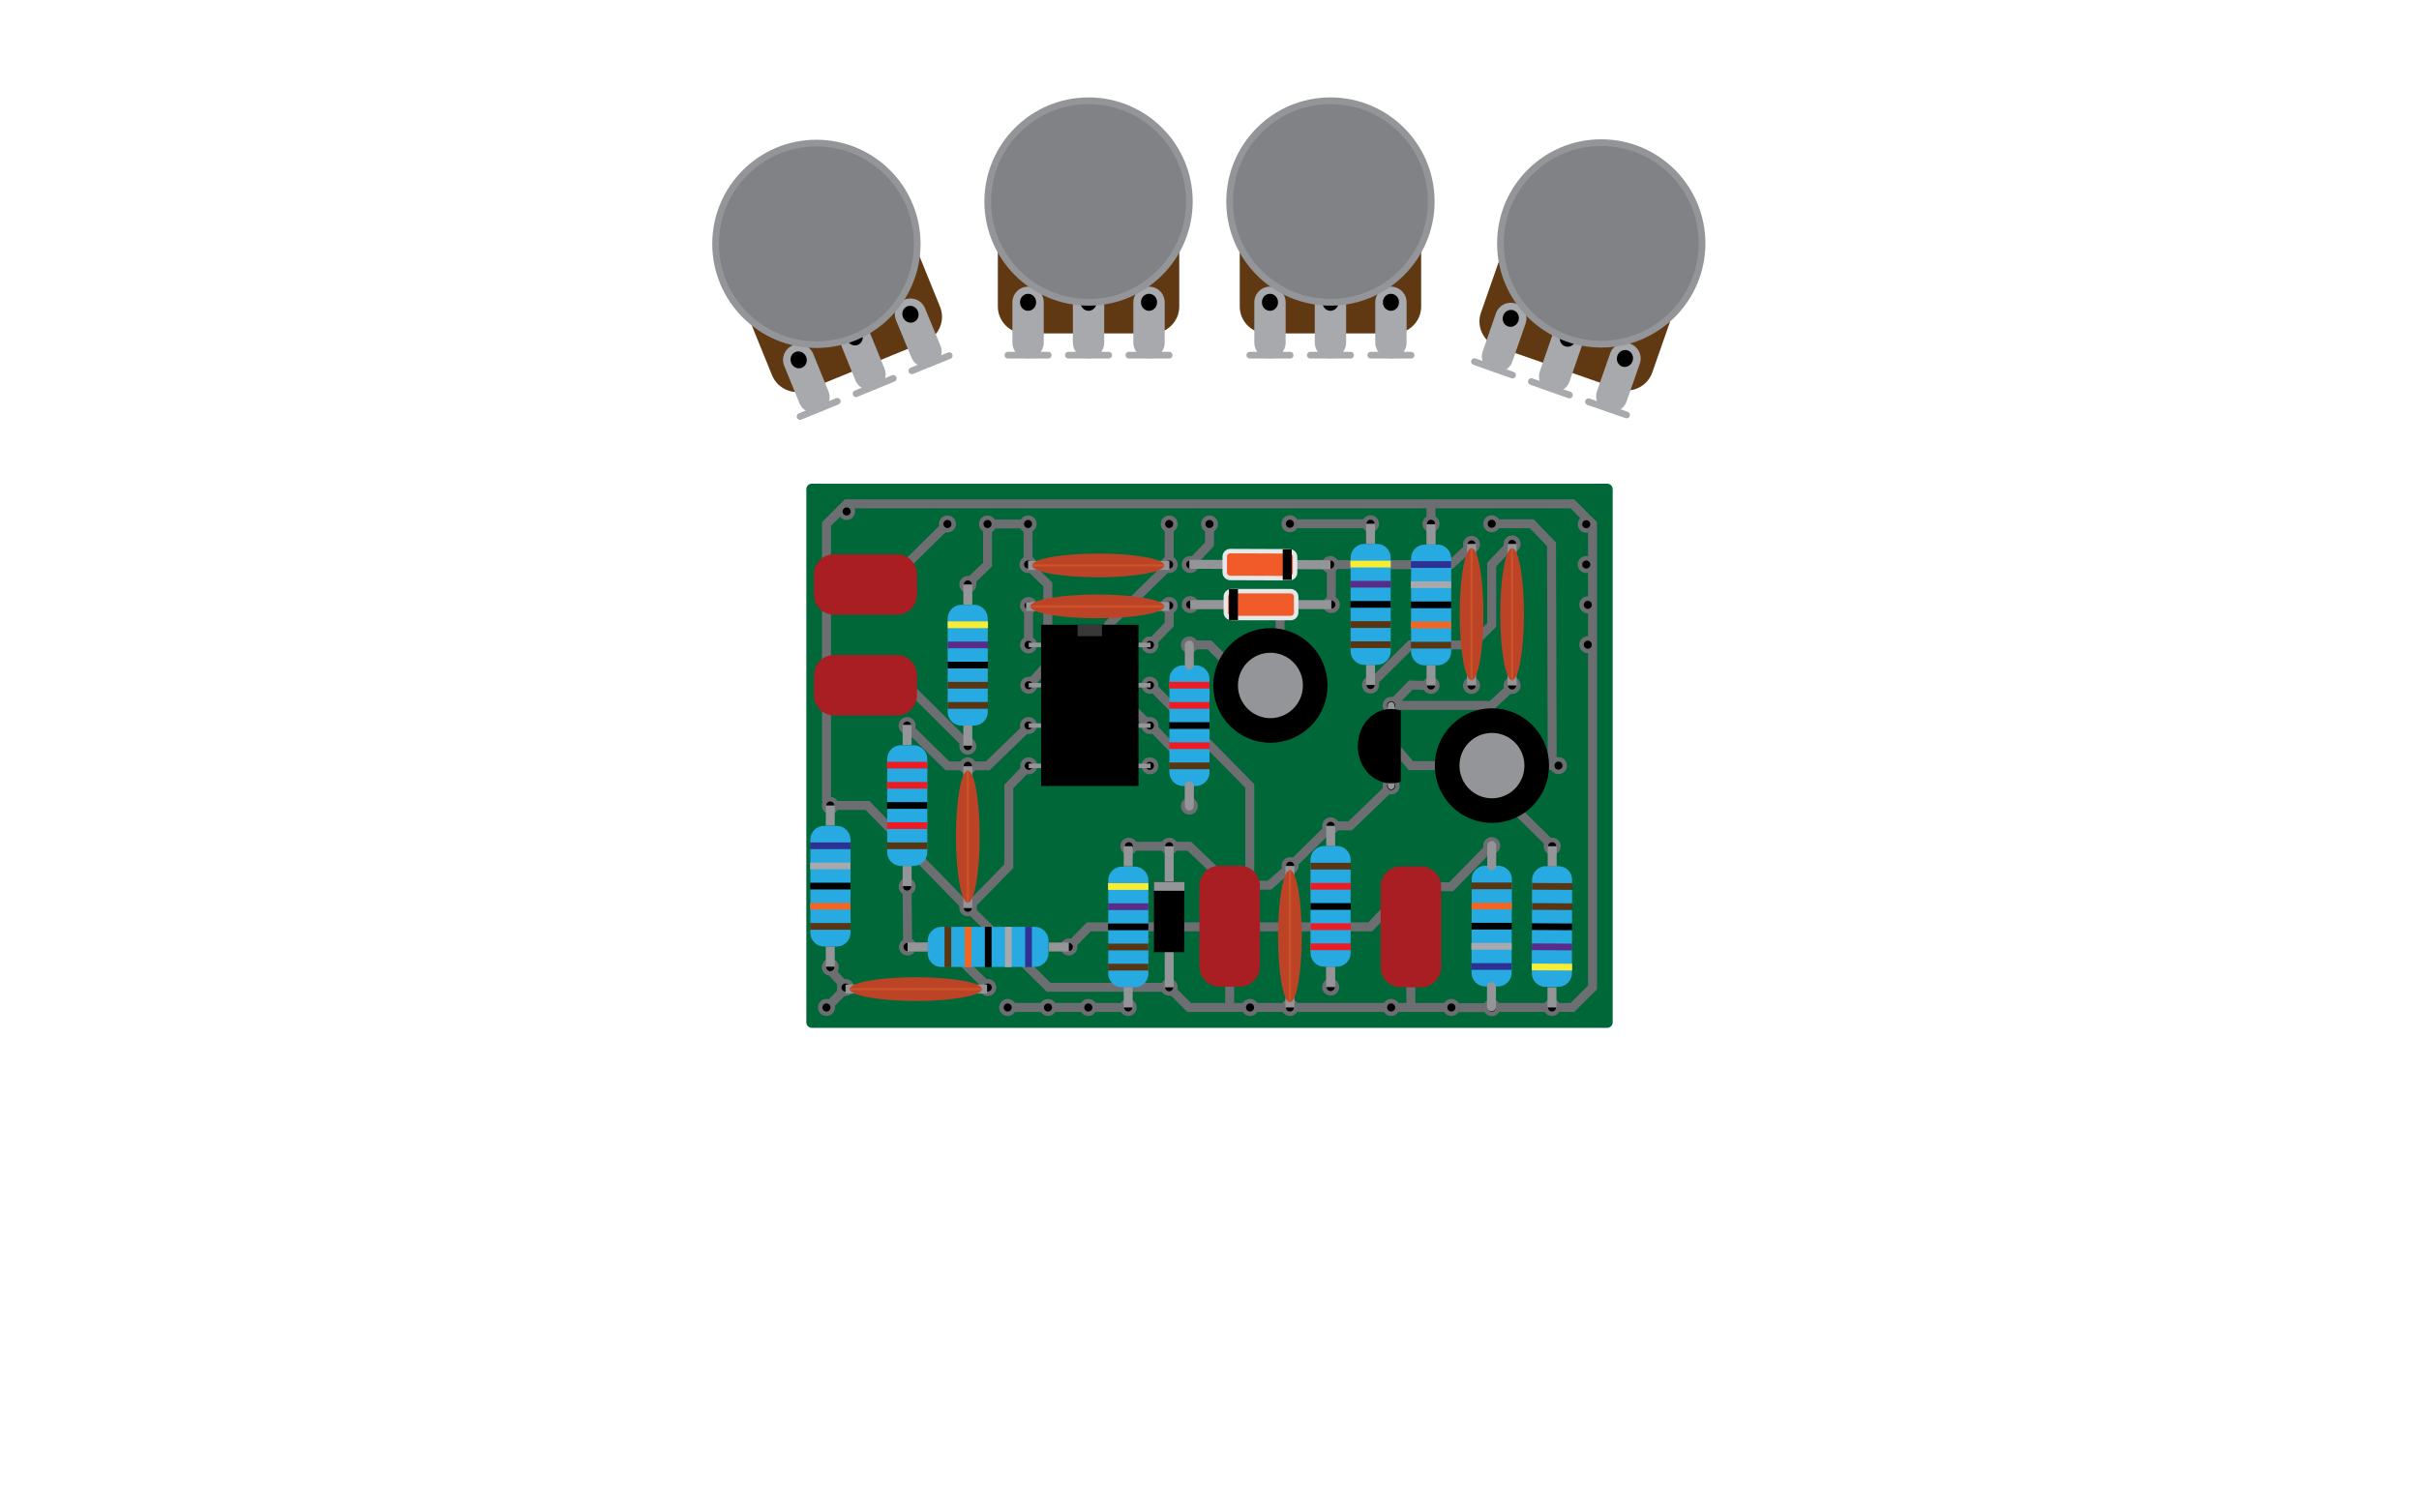
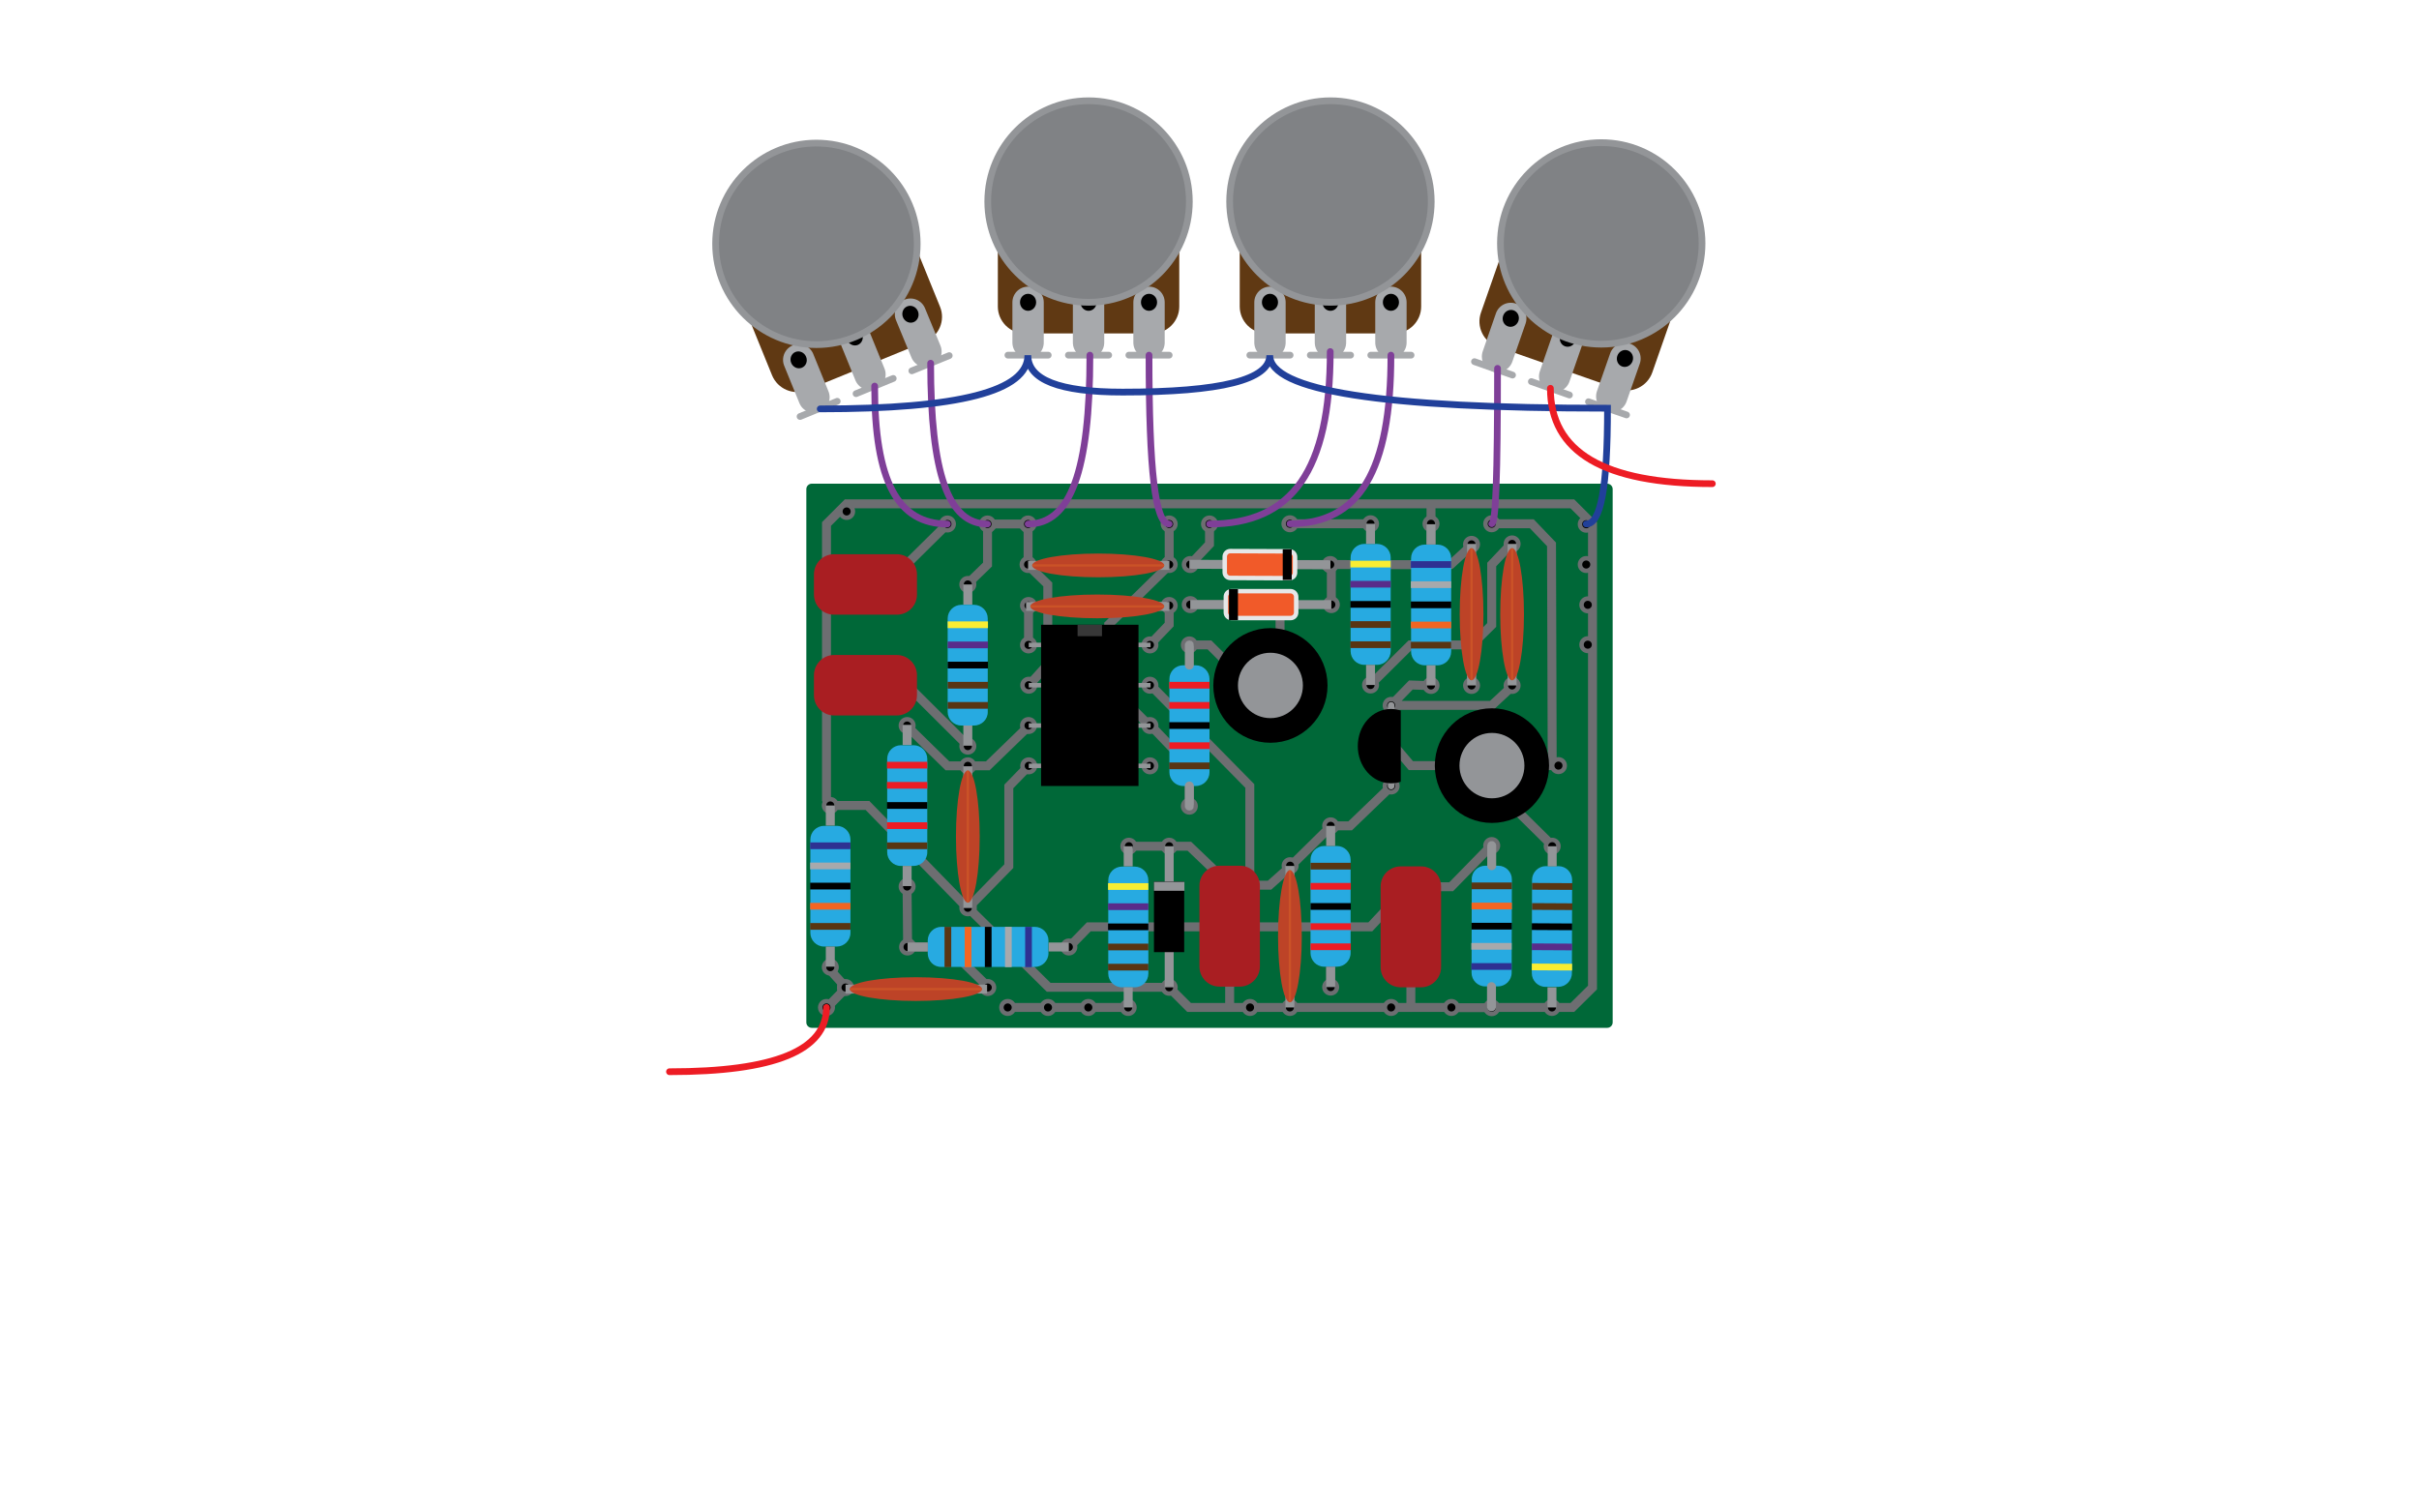
<svg xmlns="http://www.w3.org/2000/svg" version="1.1" x="0px" y="0px" viewBox="0 0 1080 675" style="enable-background:new 0 0 1080 675;" xml:space="preserve">
  <style type="text/css">
	.st0{fill:#006838;}
	.st1{fill:none;stroke:#6D6E71;stroke-width:4;stroke-linecap:round;stroke-miterlimit:10;}
	.st2{fill:none;stroke:#6D6E71;stroke-width:4;stroke-linecap:round;stroke-linejoin:round;stroke-miterlimit:10;}
	.st3{fill:none;stroke:#6D6E71;stroke-width:4;stroke-miterlimit:10;}
	.st4{stroke:#6D6E71;stroke-width:2;stroke-miterlimit:10;}
	.st5{fill:none;stroke:#939598;stroke-width:4;stroke-miterlimit:10;}
	.st6{fill:#BD4327;}
	.st7{fill:none;stroke:#CB5327;stroke-miterlimit:10;}
	.st8{fill:#A91E22;}
	.st9{fill:#27AAE1;}
	.st10{fill:none;stroke:#593512;stroke-width:3;stroke-miterlimit:10;}
	.st11{fill:none;stroke:#000000;stroke-width:3;stroke-miterlimit:10;}
	.st12{fill:none;stroke:#592C8A;stroke-width:3;stroke-miterlimit:10;}
	.st13{fill:none;stroke:#F9ED32;stroke-width:3;stroke-miterlimit:10;}
	.st14{fill:none;stroke:#939598;stroke-width:2;stroke-miterlimit:10;}
	.st15{fill:#383838;}
	.st16{fill:none;stroke:#ED1C24;stroke-width:3;stroke-miterlimit:10;}
	.st17{fill:none;stroke:#F26522;stroke-width:3;stroke-miterlimit:10;}
	.st18{fill:none;stroke:#A7A9AC;stroke-width:3;stroke-miterlimit:10;}
	.st19{fill:none;stroke:#2E3192;stroke-width:3;stroke-miterlimit:10;}
	.st20{fill:#314056;stroke:#939598;stroke-width:4;stroke-miterlimit:10;}
	.st21{fill:#F15A29;stroke:#E6E7E8;stroke-width:2;stroke-miterlimit:10;}
	.st22{fill:none;stroke:#000000;stroke-width:4;stroke-miterlimit:10;}
	.st23{fill:#939598;stroke:#000000;stroke-width:11;stroke-miterlimit:10;}
	.st24{fill:none;stroke:#939598;stroke-width:4;stroke-linecap:round;stroke-miterlimit:10;}
	.st25{fill:none;stroke:#939598;stroke-width:3;stroke-linecap:round;stroke-miterlimit:10;}
	.st26{fill:#603913;}
	.st27{fill:none;stroke:#A7A9AC;stroke-width:14;stroke-linecap:round;stroke-miterlimit:10;}
	.st28{fill:none;stroke:#A7A9AC;stroke-width:3;stroke-linecap:round;stroke-miterlimit:10;}
	.st29{fill:#808285;stroke:#939598;stroke-width:3;stroke-miterlimit:10;}
+ 	.st30{fill:none;stroke:#7F3F98;stroke-width:3;stroke-linecap:round;stroke-miterlimit:10;}
+ 	.st31{fill:none;stroke:#21409A;stroke-width:3;stroke-linecap:round;stroke-miterlimit:10;}
+ 	.st32{fill:none;stroke:#ED1C24;stroke-width:3;stroke-linecap:round;stroke-miterlimit:10;}
</style>
  <g id="board">
    <path class="st0" d="M362.4,459h355.2c1.3,0,2.4-1.1,2.4-2.4V218.4c0-1.3-1.1-2.4-2.4-2.4H362.4c-1.3,0-2.4,1.1-2.4,2.4v238.2   C360,457.9,361.1,459,362.4,459z" />
  </g>
  <g id="circuit">
    <line class="st1" x1="397.8" y1="258.9" x2="421" y2="236" />
    <line class="st1" x1="459.2" y1="273.2" x2="459.2" y2="285.2" />
    <polyline class="st1" points="522,273.2 522,278.9 515.2,286  " />
    <polyline class="st1" points="457.4,326.1 441,342 434.8,342 429.3,342 423,342 406.8,326.1  " />
    <polyline class="st1" points="433.9,258.9 440.9,252.1 440.9,236.8 443.7,234 456.2,234 459,236.8 459,249.3 460.8,254.2    467.8,261 467.8,296.7 461.2,304  " />
    <polyline class="st1" points="501,449.9 488.7,449.9 483.1,449.9 470.7,449.9 465.1,449.9 452.7,449.9  " />
    <line class="st1" x1="549" y1="434.3" x2="549" y2="449.6" />
    <line class="st1" x1="629.9" y1="434.6" x2="629.9" y2="449.9" />
    <polyline class="st1" points="619.2,353 602.8,368.8 596.8,368.8 592.3,370.9 578.2,384.8 574.2,388.7 566.8,395.3 551.8,395.3    547.1,393.3 531,377.9 524.8,377.9 519.3,377.9 506.5,377.9  " />
    <line class="st1" x1="594.1" y1="438" x2="594.1" y2="413.9" />
    <polyline class="st1" points="664,379.5 647.9,396 632.7,396 627.7,396.9 611.8,413.9 486.1,413.9 479.2,421  " />
    <polyline class="st1" points="623.4,334.2 629.9,341.9 654.3,341.9 658.9,343.9 691.2,375.8  " />
    <polyline class="st1" points="668.8,233.9 683.9,233.9 692.7,243.1 693,339.9 693,341.9 677.9,341.9  " />
    <polyline class="st1" points="531,357.2 531,342 515.5,325.8 511.3,322.2 495,306 495,278.9 520.2,254.2 522,249.3 522,236.8  " />
    <polyline class="st1" points="558,395.3 558,351 515.5,307.8  " />
    <polyline class="st1" points="533.8,288 540,288 556.1,304.1  " />
    <polyline class="st1" points="540,236.8 540,243 533.3,250.1  " />
    <polyline class="st1" points="574.2,303.8 571.5,301 571.5,272.8 568.7,270 556.1,270 550.6,270 534.2,270  " />
    <line class="st1" x1="578.7" y1="233.9" x2="609.2" y2="233.9" />
    <polyline class="st2" points="655.2,245.2 647.6,252.2 594.4,252.1 594.4,267.6 594.4,254.8 591.1,252.1 574.2,252.1 568.7,252.1    556.1,252.1  " />
    <polyline class="st1" points="673.3,308.2 666,315 623.8,315 623,313 629.9,305.9 636.2,306.1  " />
    <polyline class="st1" points="673,244.7 666,252.1 666,279.1 657,288 657,303.3 657,288 629.7,288 613.8,303.8  " />
    <polyline class="st1" points="398.7,306 405,306 430.2,331.1  " />
    <polyline class="st3" points="638.9,252.1 638.9,236.7 638.9,231.1 638.9,224.8  " />
    <polyline class="st1" points="439.3,438.9 422.9,422.9 407.9,422.9 405.2,420.1 405,398.7  " />
    <polyline class="st1" points="371.1,448 375.8,443.2 375.8,438.9 371.1,433.7  " />
    <polyline class="st1" points="433.2,406.4 431.1,404.6 430,403.5 387.3,359.7 371.8,359.7 369,356.9 369,234 378,225 702,225    711,234 711,405 711,432 711,441 702,449.9 695.6,449.9 690.1,449.9 668.8,449.9 663.2,450 650.7,450 645.3,449.9 623.8,449.9    618.3,449.9 578.7,449.9 573.2,449.9 560.8,449.9 555.3,449.9 530.9,449.9 523.9,442.9 519.3,440.9 468.2,440.9 434.1,407.2    434.1,403.5 450.4,386.8 450.4,351.2 457.4,344  " />
  </g>
  <g id="holes">
    <ellipse class="st4" cx="396" cy="261" rx="2.8" ry="2.8" />
    <ellipse class="st4" cx="369" cy="261" rx="2.8" ry="2.8" />
    <ellipse class="st4" cx="396" cy="306" rx="2.8" ry="2.8" />
    <ellipse class="st4" cx="369" cy="306" rx="2.8" ry="2.8" />
    <ellipse class="st4" cx="459" cy="234" rx="2.8" ry="2.8" />
    <ellipse class="st4" cx="440.9" cy="234" rx="2.8" ry="2.8" />
    <ellipse class="st4" cx="423" cy="234" rx="2.8" ry="2.8" />
    <ellipse class="st4" cx="540" cy="234" rx="2.8" ry="2.8" />
    <ellipse class="st4" cx="575.9" cy="233.9" rx="2.8" ry="2.8" />
    <ellipse class="st4" cx="522" cy="234" rx="2.8" ry="2.8" />
    <ellipse class="st4" cx="638.9" cy="233.9" rx="2.8" ry="2.8" />
    <ellipse class="st4" cx="666" cy="233.9" rx="2.8" ry="2.8" />
    <ellipse class="st4" cx="611.9" cy="233.9" rx="2.8" ry="2.8" />
    <ellipse class="st4" cx="432.1" cy="261" rx="2.8" ry="2.8" />
    <ellipse class="st4" cx="459" cy="252.1" rx="2.8" ry="2.8" />
    <ellipse class="st4" cx="522" cy="252.1" rx="2.8" ry="2.8" />
    <ellipse class="st4" cx="432.1" cy="333.2" rx="2.8" ry="2.8" />
    <ellipse class="st4" cx="459.2" cy="270.4" rx="2.8" ry="2.8" />
    <ellipse class="st4" cx="522" cy="270.4" rx="2.8" ry="2.8" />
    <ellipse class="st4" cx="459.2" cy="288" rx="2.8" ry="2.8" />
    <ellipse class="st4" cx="459.3" cy="306" rx="2.8" ry="2.8" />
    <ellipse class="st4" cx="459.2" cy="324" rx="2.8" ry="2.8" />
    <ellipse class="st4" cx="459.3" cy="342" rx="2.8" ry="2.8" />
    <ellipse class="st4" cx="513.4" cy="288" rx="2.8" ry="2.8" />
    <ellipse class="st4" cx="513.4" cy="306" rx="2.8" ry="2.8" />
    <ellipse class="st4" cx="513.4" cy="324" rx="2.8" ry="2.8" />
    <ellipse class="st4" cx="513.4" cy="342" rx="2.8" ry="2.8" />
    <ellipse class="st4" cx="432.1" cy="342" rx="2.8" ry="2.8" />
    <ellipse class="st4" cx="432.1" cy="405.4" rx="2.8" ry="2.8" />
    <ellipse class="st4" cx="405" cy="324" rx="2.8" ry="2.8" />
    <ellipse class="st4" cx="405" cy="395.9" rx="2.8" ry="2.8" />
    <ellipse class="st4" cx="370.7" cy="359.7" rx="2.8" ry="2.8" />
    <ellipse class="st4" cx="370.7" cy="431.9" rx="2.8" ry="2.8" />
    <ellipse class="st4" cx="377.5" cy="441" rx="2.8" ry="2.8" />
    <ellipse class="st4" cx="405.2" cy="422.9" rx="2.8" ry="2.8" />
    <ellipse class="st4" cx="441" cy="441" rx="2.8" ry="2.8" />
    <ellipse class="st4" cx="477.2" cy="422.9" rx="2.8" ry="2.8" />
    <ellipse class="st4" cx="369" cy="449.9" rx="2.8" ry="2.8" />
    <ellipse class="st4" cx="531.4" cy="252.1" rx="2.8" ry="2.8" />
    <ellipse class="st4" cx="531.4" cy="270" rx="2.8" ry="2.8" />
    <ellipse class="st4" cx="593.9" cy="252.1" rx="2.8" ry="2.8" />
    <ellipse class="st4" cx="594.4" cy="270" rx="2.8" ry="2.8" />
    <ellipse class="st4" cx="531" cy="288" rx="2.8" ry="2.8" />
    <ellipse class="st4" cx="531" cy="360" rx="2.8" ry="2.8" />
    <ellipse class="st4" cx="611.9" cy="305.9" rx="2.8" ry="2.8" />
    <ellipse class="st4" cx="638.9" cy="306.1" rx="2.8" ry="2.8" />
    <ellipse class="st4" cx="675.1" cy="306.1" rx="2.8" ry="2.8" />
    <ellipse class="st4" cx="657" cy="306.1" rx="2.8" ry="2.8" />
    <ellipse class="st4" cx="657" cy="243.1" rx="2.8" ry="2.8" />
    <ellipse class="st4" cx="675.1" cy="242.9" rx="2.8" ry="2.8" />
    <ellipse class="st4" cx="621.1" cy="315" rx="2.8" ry="2.8" />
    <ellipse class="st4" cx="621.1" cy="351" rx="2.8" ry="2.8" />
    <ellipse class="st4" cx="621.1" cy="332.7" rx="2.8" ry="2.8" />
    <ellipse class="st4" cx="693" cy="377.9" rx="2.8" ry="2.8" />
    <ellipse class="st4" cx="666" cy="377.6" rx="2.8" ry="2.8" />
    <ellipse class="st4" cx="692.9" cy="449.9" rx="2.8" ry="2.8" />
    <ellipse class="st4" cx="666" cy="450" rx="2.8" ry="2.8" />
    <ellipse class="st4" cx="594.1" cy="440.8" rx="2.8" ry="2.8" />
    <ellipse class="st4" cx="594.1" cy="368.8" rx="2.8" ry="2.8" />
    <ellipse class="st4" cx="576" cy="386.6" rx="2.8" ry="2.8" />
    <ellipse class="st4" cx="575.9" cy="449.9" rx="2.8" ry="2.8" />
    <ellipse class="st4" cx="549" cy="431.5" rx="2.8" ry="2.8" />
    <ellipse class="st4" cx="549" cy="395.3" rx="2.8" ry="2.8" />
    <ellipse class="st4" cx="522" cy="440.9" rx="2.8" ry="2.8" />
    <ellipse class="st4" cx="522" cy="377.9" rx="2.8" ry="2.8" />
    <ellipse class="st4" cx="503.7" cy="449.9" rx="2.8" ry="2.8" />
    <ellipse class="st4" cx="504" cy="377.9" rx="2.8" ry="2.8" />
    <ellipse class="st4" cx="558" cy="306.1" rx="2.8" ry="2.8" />
    <ellipse class="st4" cx="576" cy="305.9" rx="2.8" ry="2.8" />
    <ellipse class="st4" cx="657" cy="341.9" rx="2.8" ry="2.8" />
    <ellipse class="st4" cx="675.1" cy="341.9" rx="2.8" ry="2.8" />
    <ellipse class="st4" cx="629.9" cy="431.8" rx="2.8" ry="2.8" />
    <ellipse class="st4" cx="629.9" cy="396" rx="2.8" ry="2.8" />
    <ellipse class="st4" cx="708.2" cy="234.1" rx="2.8" ry="2.8" />
    <ellipse class="st4" cx="708.9" cy="270.1" rx="2.8" ry="2.8" />
    <ellipse class="st4" cx="708.2" cy="252.1" rx="2.8" ry="2.8" />
    <ellipse class="st4" cx="708.9" cy="287.9" rx="2.8" ry="2.8" />
    <ellipse class="st4" cx="695.8" cy="341.9" rx="2.8" ry="2.8" />
    <ellipse class="st4" cx="648" cy="449.9" rx="2.8" ry="2.8" />
    <ellipse class="st4" cx="621.1" cy="449.9" rx="2.8" ry="2.8" />
    <ellipse class="st4" cx="558.1" cy="449.9" rx="2.8" ry="2.8" />
    <ellipse class="st4" cx="485.9" cy="449.9" rx="2.8" ry="2.8" />
    <ellipse class="st4" cx="467.9" cy="449.9" rx="2.8" ry="2.8" />
    <ellipse class="st4" cx="449.9" cy="449.9" rx="2.8" ry="2.8" />
    <ellipse class="st4" cx="553.3" cy="252.1" rx="2.8" ry="2.8" />
    <ellipse class="st4" cx="571.5" cy="252.1" rx="2.8" ry="2.8" />
    <ellipse class="st4" cx="553.3" cy="270" rx="2.8" ry="2.8" />
    <ellipse class="st4" cx="571.5" cy="270" rx="2.8" ry="2.8" />
    <ellipse class="st4" cx="378" cy="228.4" rx="2.8" ry="2.8" />
  </g>
  <g id="parts">
    <g>
      <line class="st5" x1="459" y1="252.5" x2="522.1" y2="252.5" />
      <ellipse class="st6" cx="490.3" cy="252.5" rx="29.5" ry="5.3" />
      <line class="st7" x1="461" y1="252.5" x2="519.7" y2="252.5" />
    </g>
    <g>
      <line class="st5" x1="458.1" y1="270.8" x2="522.1" y2="270.8" />
      <ellipse class="st6" cx="489.9" cy="270.8" rx="29.9" ry="5.3" />
      <line class="st7" x1="460.1" y1="270.8" x2="519.6" y2="270.8" />
    </g>
    <g>
      <path class="st8" d="M409.4,256.5v9c0,5-4,9-9,9h-28c-5,0-9-4-9-9v-9c0-5,4-9,9-9h28C405.3,247.5,409.4,251.5,409.4,256.5z" />
    </g>
    <g>
      <path class="st8" d="M409.4,301.5v9c0,4.9-4,9-9,9h-28c-5,0-9-4.1-9-9v-9c0-4.9,4-9,9-9h28C405.3,292.5,409.4,296.6,409.4,301.5z" />
    </g>
    <g>
      <path class="st9" d="M434.9,324h-5.7c-3.4,0-6.1-2.8-6.1-6.1v-41.7c0-3.4,2.8-6.1,6.1-6.1h5.7c3.4,0,6.1,2.8,6.1,6.1v41.7    C441.1,321.2,438.3,324,434.9,324z" />
      <line class="st5" x1="432.1" y1="270" x2="432.1" y2="261" />
      <line class="st5" x1="432.1" y1="324" x2="432.1" y2="333" />
      <line class="st10" x1="423.1" y1="315" x2="441.1" y2="315" />
      <line class="st10" x1="423.1" y1="306" x2="441.1" y2="306" />
      <line class="st11" x1="423.1" y1="297" x2="441.1" y2="297" />
      <line class="st12" x1="423.1" y1="288" x2="441.1" y2="288" />
      <line class="st13" x1="423.1" y1="279" x2="441.1" y2="279" />
    </g>
    <g>
      <line class="st14" x1="459.3" y1="342" x2="470.2" y2="342" />
      <line class="st14" x1="459.3" y1="324" x2="470.2" y2="324" />
      <line class="st14" x1="459.3" y1="288" x2="470.2" y2="288" />
      <line class="st14" x1="459.3" y1="306" x2="470.2" y2="306" />
      <line class="st14" x1="502.8" y1="288" x2="513.7" y2="288" />
      <line class="st14" x1="502.8" y1="306" x2="513.7" y2="306" />
      <line class="st14" x1="502.8" y1="324" x2="513.7" y2="324" />
      <line class="st14" x1="502.8" y1="342" x2="513.7" y2="342" />
      <rect x="464.8" y="279" width="43.5" height="72" />
      <rect x="481.1" y="279" class="st15" width="10.9" height="5.1" />
    </g>
    <g>
      <line class="st5" x1="432.1" y1="342.2" x2="432.1" y2="405.5" />
      <ellipse class="st6" cx="432.1" cy="373.6" rx="5.3" ry="29.5" />
      <line class="st7" x1="432.1" y1="344.2" x2="432.1" y2="403" />
    </g>
    <g>
      <path class="st9" d="M407.9,386.7h-5.7c-3.4,0-6.1-2.8-6.1-6.1v-41.7c0-3.4,2.8-6.1,6.1-6.1h5.7c3.4,0,6.1,2.8,6.1,6.1v41.7    C414,384,411.2,386.7,407.9,386.7z" />
      <line class="st5" x1="405" y1="332.7" x2="405" y2="323.7" />
      <line class="st5" x1="405" y1="386.7" x2="405" y2="395.7" />
      <line class="st10" x1="396" y1="377.7" x2="414" y2="377.7" />
      <line class="st16" x1="396" y1="368.7" x2="414" y2="368.7" />
      <line class="st11" x1="396" y1="359.7" x2="414" y2="359.7" />
      <line class="st16" x1="396" y1="350.7" x2="414" y2="350.7" />
      <line class="st16" x1="396" y1="341.7" x2="414" y2="341.7" />
    </g>
    <g>
      <path class="st9" d="M373.6,422.7h-5.7c-3.4,0-6.1-2.8-6.1-6.1v-41.7c0-3.4,2.8-6.1,6.1-6.1h5.7c3.4,0,6.1,2.8,6.1,6.1v41.7    C379.7,420,376.9,422.7,373.6,422.7z" />
      <line class="st5" x1="370.7" y1="368.7" x2="370.7" y2="359.7" />
      <line class="st5" x1="370.7" y1="422.7" x2="370.7" y2="431.7" />
      <line class="st10" x1="361.7" y1="413.7" x2="379.7" y2="413.7" />
      <line class="st17" x1="361.7" y1="404.7" x2="379.7" y2="404.7" />
      <line class="st11" x1="361.7" y1="395.7" x2="379.7" y2="395.7" />
      <line class="st18" x1="361.7" y1="386.7" x2="379.7" y2="386.7" />
      <line class="st19" x1="361.7" y1="377.7" x2="379.7" y2="377.7" />
    </g>
    <g>
      <path class="st9" d="M414.2,425.7V420c0-3.4,2.8-6.1,6.1-6.1H462c3.4,0,6.1,2.8,6.1,6.1v5.7c0,3.4-2.8,6.1-6.1,6.1h-41.7    C416.9,431.9,414.2,429.1,414.2,425.7z" />
      <line class="st5" x1="468.2" y1="422.9" x2="477.2" y2="422.9" />
      <line class="st5" x1="414.2" y1="422.9" x2="405.2" y2="422.9" />
      <line class="st10" x1="423.2" y1="413.9" x2="423.2" y2="431.9" />
      <line class="st17" x1="432.2" y1="413.9" x2="432.2" y2="431.9" />
      <line class="st11" x1="441.2" y1="413.9" x2="441.2" y2="431.9" />
      <line class="st18" x1="450.2" y1="413.9" x2="450.2" y2="431.9" />
      <line class="st19" x1="459.2" y1="413.9" x2="459.2" y2="431.9" />
    </g>
    <g>
      <line class="st5" x1="377.5" y1="441.7" x2="440.7" y2="441.7" />
      <ellipse class="st6" cx="408.9" cy="441.7" rx="29.5" ry="5.3" />
      <line class="st7" x1="379.6" y1="441.7" x2="438.3" y2="441.7" />
    </g>
    <g>
      <line class="st20" x1="531.4" y1="270" x2="594.4" y2="270" />
      <path class="st21" d="M578.7,266.5v7c0,1.4-1.1,2.5-2.5,2.5h-26.4c-1.4,0-2.5-1.1-2.5-2.5v-7c0-1.4,1.1-2.5,2.5-2.5h26.4    C577.5,264,578.7,265.1,578.7,266.5z" />
      <line class="st22" x1="550.7" y1="276.9" x2="550.7" y2="263.1" />
    </g>
    <g>
      <line class="st20" x1="594" y1="252.2" x2="531" y2="252" />
      <path class="st21" d="M546.8,255.6l0-7c0-1.4,1.1-2.5,2.5-2.5l26.4,0.1c1.4,0,2.5,1.1,2.5,2.5l0,7c0,1.4-1.1,2.5-2.5,2.5    l-26.4-0.1C547.9,258.1,546.8,257,546.8,255.6z" />
      <line class="st22" x1="574.7" y1="245.3" x2="574.7" y2="259" />
    </g>
    <g>
      <path class="st9" d="M614.8,296.9h-5.7c-3.4,0-6.1-2.8-6.1-6.1V249c0-3.4,2.8-6.1,6.1-6.1h5.7c3.4,0,6.1,2.8,6.1,6.1v41.7    C620.9,294.1,618.2,296.9,614.8,296.9z" />
      <line class="st5" x1="611.9" y1="242.9" x2="611.9" y2="233.9" />
      <line class="st5" x1="611.9" y1="296.9" x2="611.9" y2="305.9" />
      <line class="st10" x1="602.9" y1="287.9" x2="620.9" y2="287.9" />
      <line class="st10" x1="602.9" y1="278.9" x2="620.9" y2="278.9" />
      <line class="st11" x1="602.9" y1="269.9" x2="620.9" y2="269.9" />
      <line class="st12" x1="602.9" y1="260.9" x2="620.9" y2="260.9" />
      <line class="st13" x1="602.9" y1="251.9" x2="620.9" y2="251.9" />
    </g>
    <g>
      <line class="st5" x1="675.1" y1="242.9" x2="675.1" y2="306.1" />
      <ellipse class="st6" cx="675.1" cy="274.3" rx="5.3" ry="29.5" />
      <line class="st7" x1="675.1" y1="244.9" x2="675.1" y2="303.7" />
    </g>
    <g>
      <line class="st5" x1="657" y1="242.9" x2="657" y2="306.1" />
      <ellipse class="st6" cx="657" cy="274.3" rx="5.3" ry="29.5" />
      <line class="st7" x1="657" y1="244.9" x2="657" y2="303.7" />
    </g>
    <g>
      <path class="st9" d="M641.8,297.1h-5.7c-3.4,0-6.1-2.8-6.1-6.1v-41.7c0-3.4,2.8-6.1,6.1-6.1h5.7c3.4,0,6.1,2.8,6.1,6.1v41.7    C647.9,294.3,645.2,297.1,641.8,297.1z" />
      <line class="st5" x1="638.9" y1="243.1" x2="638.9" y2="234.1" />
      <line class="st5" x1="638.9" y1="297.1" x2="638.9" y2="306.1" />
      <line class="st10" x1="629.9" y1="288.1" x2="647.9" y2="288.1" />
      <line class="st17" x1="629.9" y1="279.1" x2="647.9" y2="279.1" />
      <line class="st11" x1="629.9" y1="270.1" x2="647.9" y2="270.1" />
      <line class="st18" x1="629.9" y1="261.1" x2="647.9" y2="261.1" />
      <line class="st19" x1="629.9" y1="252.1" x2="647.9" y2="252.1" />
    </g>
    <g>
      <ellipse class="st23" cx="666.1" cy="341.9" rx="20" ry="20.1" />
    </g>
    <g>
      <path class="st8" d="M553.5,440.6h-9c-5,0-9-4-9-9v-36c0-5,4-9,9-9h9c5,0,9,4,9,9v36C562.5,436.5,558.4,440.6,553.5,440.6z" />
    </g>
    <g>
      <path class="st9" d="M533.9,351h-5.7c-3.4,0-6.1-2.8-6.1-6.1v-41.7c0-3.4,2.8-6.1,6.1-6.1h5.7c3.4,0,6.1,2.8,6.1,6.1v41.7    C540,348.2,537.3,351,533.9,351z" />
      <line class="st24" x1="531" y1="297" x2="531" y2="288" />
      <line class="st24" x1="531" y1="351" x2="531" y2="360" />
      <line class="st10" x1="522" y1="342" x2="540" y2="342" />
      <line class="st16" x1="522" y1="333" x2="540" y2="333" />
      <line class="st11" x1="522" y1="324" x2="540" y2="324" />
      <line class="st16" x1="522" y1="315" x2="540" y2="315" />
      <line class="st16" x1="522" y1="306" x2="540" y2="306" />
    </g>
    <g>
      <path class="st9" d="M506.6,440.9h-5.7c-3.4,0-6.1-2.8-6.1-6.1v-41.7c0-3.4,2.8-6.1,6.1-6.1h5.7c3.4,0,6.1,2.8,6.1,6.1v41.7    C512.7,438.2,510,440.9,506.6,440.9z" />
      <line class="st5" x1="503.7" y1="386.9" x2="503.7" y2="377.9" />
      <line class="st5" x1="503.7" y1="440.9" x2="503.7" y2="449.9" />
      <line class="st10" x1="494.7" y1="431.9" x2="512.7" y2="431.9" />
      <line class="st10" x1="494.7" y1="422.9" x2="512.7" y2="422.9" />
      <line class="st11" x1="494.7" y1="413.9" x2="512.7" y2="413.9" />
      <line class="st12" x1="494.7" y1="404.9" x2="512.7" y2="404.9" />
      <line class="st13" x1="494.7" y1="395.9" x2="512.7" y2="395.9" />
    </g>
    <g>
      <line class="st5" x1="522" y1="377.9" x2="522" y2="440.9" />
      <rect x="515.2" y="393.7" width="13.5" height="31.5" />
      <line class="st5" x1="515.2" y1="395.8" x2="528.8" y2="395.8" />
    </g>
    <g>
      <ellipse class="st23" cx="567.2" cy="306.1" rx="20" ry="20.1" />
    </g>
    <g>
      <line class="st5" x1="575.9" y1="386.7" x2="575.9" y2="449.9" />
      <ellipse class="st6" cx="575.9" cy="418.1" rx="5.3" ry="29.5" />
      <line class="st7" x1="575.9" y1="388.7" x2="575.9" y2="447.5" />
    </g>
    <g>
      <path class="st9" d="M591.2,377.8h5.7c3.4,0,6.1,2.8,6.1,6.1v41.7c0,3.4-2.8,6.1-6.1,6.1h-5.7c-3.4,0-6.1-2.8-6.1-6.1v-41.7    C585.1,380.6,587.8,377.8,591.2,377.8z" />
      <line class="st5" x1="594.1" y1="431.8" x2="594.1" y2="440.8" />
      <line class="st5" x1="594.1" y1="377.8" x2="594.1" y2="368.8" />
      <line class="st10" x1="603.1" y1="386.8" x2="585.1" y2="386.8" />
      <line class="st16" x1="603.1" y1="395.8" x2="585.1" y2="395.8" />
      <line class="st11" x1="603.1" y1="404.8" x2="585.1" y2="404.8" />
      <line class="st16" x1="603.1" y1="413.8" x2="585.1" y2="413.8" />
      <line class="st16" x1="603.1" y1="422.8" x2="585.1" y2="422.8" />
    </g>
    <g>
      <path class="st9" d="M690.1,386.8l5.7,0c3.4,0,6.1,2.8,6.1,6.1l-0.1,41.7c0,3.4-2.8,6.1-6.1,6.1l-5.7,0c-3.4,0-6.1-2.8-6.1-6.1    L684,393C684,389.6,686.8,386.8,690.1,386.8z" />
      <line class="st5" x1="692.9" y1="440.9" x2="692.9" y2="449.9" />
      <line class="st5" x1="693" y1="386.9" x2="693" y2="377.9" />
      <line class="st10" x1="702" y1="395.9" x2="684" y2="395.8" />
      <line class="st10" x1="702" y1="404.9" x2="684" y2="404.8" />
      <line class="st11" x1="701.9" y1="413.9" x2="683.9" y2="413.8" />
      <line class="st12" x1="701.9" y1="422.9" x2="683.9" y2="422.8" />
      <line class="st13" x1="701.9" y1="431.9" x2="683.9" y2="431.8" />
    </g>
    <g>
      <path class="st9" d="M663.2,386.6l5.7,0c3.4,0,6.1,2.8,6.1,6.1l-0.1,41.7c0,3.4-2.8,6.1-6.1,6.1l-5.7,0c-3.4,0-6.1-2.8-6.1-6.1    l0.1-41.7C657,389.3,659.8,386.6,663.2,386.6z" />
      <line class="st24" x1="665.9" y1="440.6" x2="665.9" y2="449.6" />
      <line class="st24" x1="666" y1="386.6" x2="666" y2="377.6" />
      <line class="st10" x1="675" y1="395.6" x2="657" y2="395.6" />
      <line class="st17" x1="675" y1="404.6" x2="657" y2="404.6" />
      <line class="st11" x1="675" y1="413.6" x2="657" y2="413.6" />
      <line class="st18" x1="674.9" y1="422.6" x2="656.9" y2="422.6" />
      <line class="st19" x1="674.9" y1="431.6" x2="656.9" y2="431.6" />
    </g>
    <g>
      <path class="st8" d="M634.4,440.9h-9c-5,0-9-4-9-9v-36c0-5,4-9,9-9h9c5,0,9,4,9,9v36C643.4,436.8,639.4,440.9,634.4,440.9z" />
    </g>
    <g>
      <line class="st25" x1="621.1" y1="315" x2="621.1" y2="324" />
      <line class="st25" x1="621.1" y1="351" x2="621.1" y2="342" />
      <path d="M625.4,349.1c-1.4,0.5-2.9,0.7-4.4,0.7c-8.2,0-14.8-7.5-14.8-16.6c0-9.2,6.6-16.6,14.8-16.6c1.5,0,3,0.3,4.4,0.7    L625.4,349.1z" />
    </g>
  </g>
  <g id="pots">
-     <path class="st26" d="M514.5,94.9h-57c-6.6,0-12,5.4-12,12v30c0,6.6,5.4,12,12,12h57c6.6,0,12-5.4,12-12v-30   C526.5,100.3,521.1,94.9,514.5,94.9z" />
-     <line class="st27" x1="459" y1="135" x2="459" y2="153" />
-     <line class="st27" x1="513" y1="135" x2="513" y2="153" />
-     <line class="st27" x1="486" y1="135" x2="486" y2="153" />
-     <line class="st28" x1="450" y1="158.6" x2="468" y2="158.6" />
-     <line class="st28" x1="477" y1="158.6" x2="495" y2="158.6" />
-     <line class="st28" x1="504" y1="158.6" x2="522" y2="158.6" />
-     <ellipse cx="459" cy="135" rx="3.6" ry="3.8" />
-     <ellipse cx="486" cy="135" rx="3.6" ry="3.8" />
-     <ellipse cx="513" cy="135" rx="3.6" ry="3.8" />
-     <circle class="st29" cx="486" cy="90" r="45" />
-     <path class="st26" d="M622.5,94.9h-57c-6.6,0-12,5.4-12,12v30c0,6.6,5.4,12,12,12h57c6.6,0,12-5.4,12-12v-30   C634.5,100.3,629.1,94.9,622.5,94.9z" />
-     <line class="st27" x1="567" y1="135" x2="567" y2="153" />
-     <line class="st27" x1="621" y1="135" x2="621" y2="153" />
-     <line class="st27" x1="594" y1="135" x2="594" y2="153" />
-     <line class="st28" x1="558" y1="158.6" x2="576" y2="158.6" />
-     <line class="st28" x1="585" y1="158.6" x2="603" y2="158.6" />
-     <line class="st28" x1="612" y1="158.6" x2="630" y2="158.6" />
-     <ellipse cx="567" cy="135" rx="3.6" ry="3.8" />
-     <ellipse cx="594" cy="135" rx="3.6" ry="3.8" />
-     <ellipse cx="621" cy="135" rx="3.6" ry="3.8" />
-     <circle class="st29" cx="594" cy="90" r="45" />
-     <path class="st26" d="M740.2,122.7l-53.8-18.8c-6.2-2.2-13.1,1.1-15.3,7.4l-9.9,28.3c-2.2,6.2,1.1,13.1,7.4,15.3l53.8,18.8   c6.2,2.2,13.1-1.1,15.3-7.4l9.9-28.3C749.7,131.8,746.4,124.9,740.2,122.7z" />
-     <line class="st27" x1="674.5" y1="142.2" x2="668.6" y2="159.2" />
-     <line class="st27" x1="725.5" y1="160.1" x2="719.6" y2="177" />
-     <line class="st27" x1="700" y1="151.1" x2="694.1" y2="168.1" />
-     <line class="st28" x1="658.3" y1="161.5" x2="675.3" y2="167.5" />
-     <line class="st28" x1="683.7" y1="170.4" x2="700.7" y2="176.4" />
-     <line class="st28" x1="709.2" y1="179.4" x2="726.2" y2="185.3" />
-     <ellipse transform="matrix(0.9439 0.3302 -0.3302 0.9439 84.803 -214.7704)" cx="674.5" cy="142.2" rx="3.6" ry="3.8" />
-     <ellipse transform="matrix(0.9439 0.3302 -0.3302 0.9439 89.1768 -222.686)" cx="700" cy="151.1" rx="3.6" ry="3.8" />
-     <ellipse transform="matrix(0.9439 0.3302 -0.3302 0.9439 93.5506 -230.6016)" cx="725.5" cy="160.1" rx="3.6" ry="3.8" />
-     <circle class="st29" cx="714.9" cy="108.7" r="45" />
-     <path class="st26" d="M392.8,102.7L340,124.2c-6.1,2.5-9.1,9.5-6.6,15.6l11.3,27.8c2.5,6.1,9.5,9.1,15.6,6.6l52.8-21.6   c6.1-2.5,9.1-9.5,6.6-15.6l-11.3-27.8C405.9,103.1,398.9,100.2,392.8,102.7z" />
-     <line class="st27" x1="356.6" y1="160.7" x2="363.4" y2="177.4" />
-     <line class="st27" x1="406.5" y1="140.3" x2="413.4" y2="157" />
-     <line class="st27" x1="381.6" y1="150.5" x2="388.4" y2="167.2" />
-     <line class="st28" x1="357.2" y1="186" x2="373.8" y2="179.2" />
-     <line class="st28" x1="382.2" y1="175.8" x2="398.8" y2="169" />
-     <line class="st28" x1="407.1" y1="165.6" x2="423.8" y2="158.8" />
-     <ellipse transform="matrix(0.9257 -0.3782 0.3782 0.9257 -34.3106 146.8066)" cx="356.6" cy="160.7" rx="3.6" ry="3.8" />
-     <ellipse transform="matrix(0.9257 -0.3782 0.3782 0.9257 -28.591 155.5016)" cx="381.6" cy="150.5" rx="3.6" ry="3.8" />
-     <ellipse transform="matrix(0.9257 -0.3782 0.3782 0.9257 -22.8714 164.1966)" cx="406.5" cy="140.3" rx="3.6" ry="3.8" />
-     <circle class="st29" cx="364.5" cy="108.9" r="45" />
+     <g>
+       <path class="st26" d="M514.5,94.9h-57c-6.6,0-12,5.4-12,12v30c0,6.6,5.4,12,12,12h57c6.6,0,12-5.4,12-12v-30    C526.5,100.3,521.1,94.9,514.5,94.9z" />
+       <line class="st27" x1="459" y1="135" x2="459" y2="153" />
+       <line class="st27" x1="513" y1="135" x2="513" y2="153" />
+       <line class="st27" x1="486" y1="135" x2="486" y2="153" />
+       <line class="st28" x1="450" y1="158.6" x2="468" y2="158.6" />
+       <line class="st28" x1="477" y1="158.6" x2="495" y2="158.6" />
+       <line class="st28" x1="504" y1="158.6" x2="522" y2="158.6" />
+       <ellipse cx="459" cy="135" rx="3.6" ry="3.8" />
+       <ellipse cx="486" cy="135" rx="3.6" ry="3.8" />
+       <ellipse cx="513" cy="135" rx="3.6" ry="3.8" />
+       <circle class="st29" cx="486" cy="90" r="45" />
+     </g>
+     <g>
+       <path class="st26" d="M622.5,94.9h-57c-6.6,0-12,5.4-12,12v30c0,6.6,5.4,12,12,12h57c6.6,0,12-5.4,12-12v-30    C634.5,100.3,629.1,94.9,622.5,94.9z" />
+       <line class="st27" x1="567" y1="135" x2="567" y2="153" />
+       <line class="st27" x1="621" y1="135" x2="621" y2="153" />
+       <line class="st27" x1="594" y1="135" x2="594" y2="153" />
+       <line class="st28" x1="558" y1="158.6" x2="576" y2="158.6" />
+       <line class="st28" x1="585" y1="158.6" x2="603" y2="158.6" />
+       <line class="st28" x1="612" y1="158.6" x2="630" y2="158.6" />
+       <ellipse cx="567" cy="135" rx="3.6" ry="3.8" />
+       <ellipse cx="594" cy="135" rx="3.6" ry="3.8" />
+       <ellipse cx="621" cy="135" rx="3.6" ry="3.8" />
+       <circle class="st29" cx="594" cy="90" r="45" />
+     </g>
+     <g>
+       <path class="st26" d="M740.2,122.7l-53.8-18.8c-6.2-2.2-13.1,1.1-15.3,7.4l-9.9,28.3c-2.2,6.2,1.1,13.1,7.4,15.3l53.8,18.8    c6.2,2.2,13.1-1.1,15.3-7.4l9.9-28.3C749.7,131.8,746.4,124.9,740.2,122.7z" />
+       <line class="st27" x1="674.5" y1="142.2" x2="668.6" y2="159.2" />
+       <line class="st27" x1="725.5" y1="160.1" x2="719.6" y2="177" />
+       <line class="st27" x1="700" y1="151.1" x2="694.1" y2="168.1" />
+       <line class="st28" x1="658.3" y1="161.5" x2="675.3" y2="167.5" />
+       <line class="st28" x1="683.7" y1="170.4" x2="700.7" y2="176.4" />
+       <line class="st28" x1="709.2" y1="179.4" x2="726.2" y2="185.3" />
+       <ellipse transform="matrix(0.9439 0.3302 -0.3302 0.9439 84.803 -214.7704)" cx="674.5" cy="142.2" rx="3.6" ry="3.8" />
+       <ellipse transform="matrix(0.9439 0.3302 -0.3302 0.9439 89.1768 -222.686)" cx="700" cy="151.1" rx="3.6" ry="3.8" />
+       <ellipse transform="matrix(0.9439 0.3302 -0.3302 0.9439 93.5506 -230.6016)" cx="725.5" cy="160.1" rx="3.6" ry="3.8" />
+       <circle class="st29" cx="714.9" cy="108.7" r="45" />
+     </g>
+     <g>
+       <path class="st26" d="M392.8,102.7L340,124.2c-6.1,2.5-9.1,9.5-6.6,15.6l11.3,27.8c2.5,6.1,9.5,9.1,15.6,6.6l52.8-21.6    c6.1-2.5,9.1-9.5,6.6-15.6l-11.3-27.8C405.9,103.1,398.9,100.2,392.8,102.7z" />
+       <line class="st27" x1="356.6" y1="160.7" x2="363.4" y2="177.4" />
+       <line class="st27" x1="406.5" y1="140.3" x2="413.4" y2="157" />
+       <line class="st27" x1="381.6" y1="150.5" x2="388.4" y2="167.2" />
+       <line class="st28" x1="357.2" y1="186" x2="373.8" y2="179.2" />
+       <line class="st28" x1="382.2" y1="175.8" x2="398.8" y2="169" />
+       <line class="st28" x1="407.1" y1="165.6" x2="423.8" y2="158.8" />
+       <ellipse transform="matrix(0.9257 -0.3782 0.3782 0.9257 -34.3106 146.8066)" cx="356.6" cy="160.7" rx="3.6" ry="3.8" />
+       <ellipse transform="matrix(0.9257 -0.3782 0.3782 0.9257 -28.591 155.5016)" cx="381.6" cy="150.5" rx="3.6" ry="3.8" />
+       <ellipse transform="matrix(0.9257 -0.3782 0.3782 0.9257 -22.8714 164.1966)" cx="406.5" cy="140.3" rx="3.6" ry="3.8" />
+       <circle class="st29" cx="364.5" cy="108.9" r="45" />
+     </g>
+   </g>
+   <g id="wires">
+     <path class="st30" d="M423,234c-22.3,0-32.5-19.3-32.5-61.6" />
+     <path class="st30" d="M440.9,234c-17.5,0-25.4-22.5-25.4-71.8" />
+     <path class="st30" d="M459,234c18.9,0,27.6-23.6,27.6-75.4" />
+     <path class="st30" d="M522,234c-6.2,0-9-23.6-9-75.4" />
+     <path class="st30" d="M540,234c37,0,53.9-24.1,53.9-77" />
+     <path class="st30" d="M575.9,233.9c31,0,45.1-23.6,45.1-75.3" />
+     <path class="st30" d="M666,233.9c1.8,0,2.6-21.1,2.6-69.4" />
+     <path class="st31" d="M366.2,182.6c62,0,92.7-7.9,92.7-24c0,11,14,16.5,42.3,16.5c44,0,65.7-5.5,65.7-16.5   c0,15.9,49.9,23.7,150.8,23.7c0,35.5-3,51.7-9.5,51.7" />
+     <path class="st32" d="M692.2,173.4c0,28.5,23.9,42.6,72.3,42.6" />
+     <path class="st32" d="M369,449.9c0,19.2-23.2,28.7-70.1,28.7" />
  </g>
</svg>
